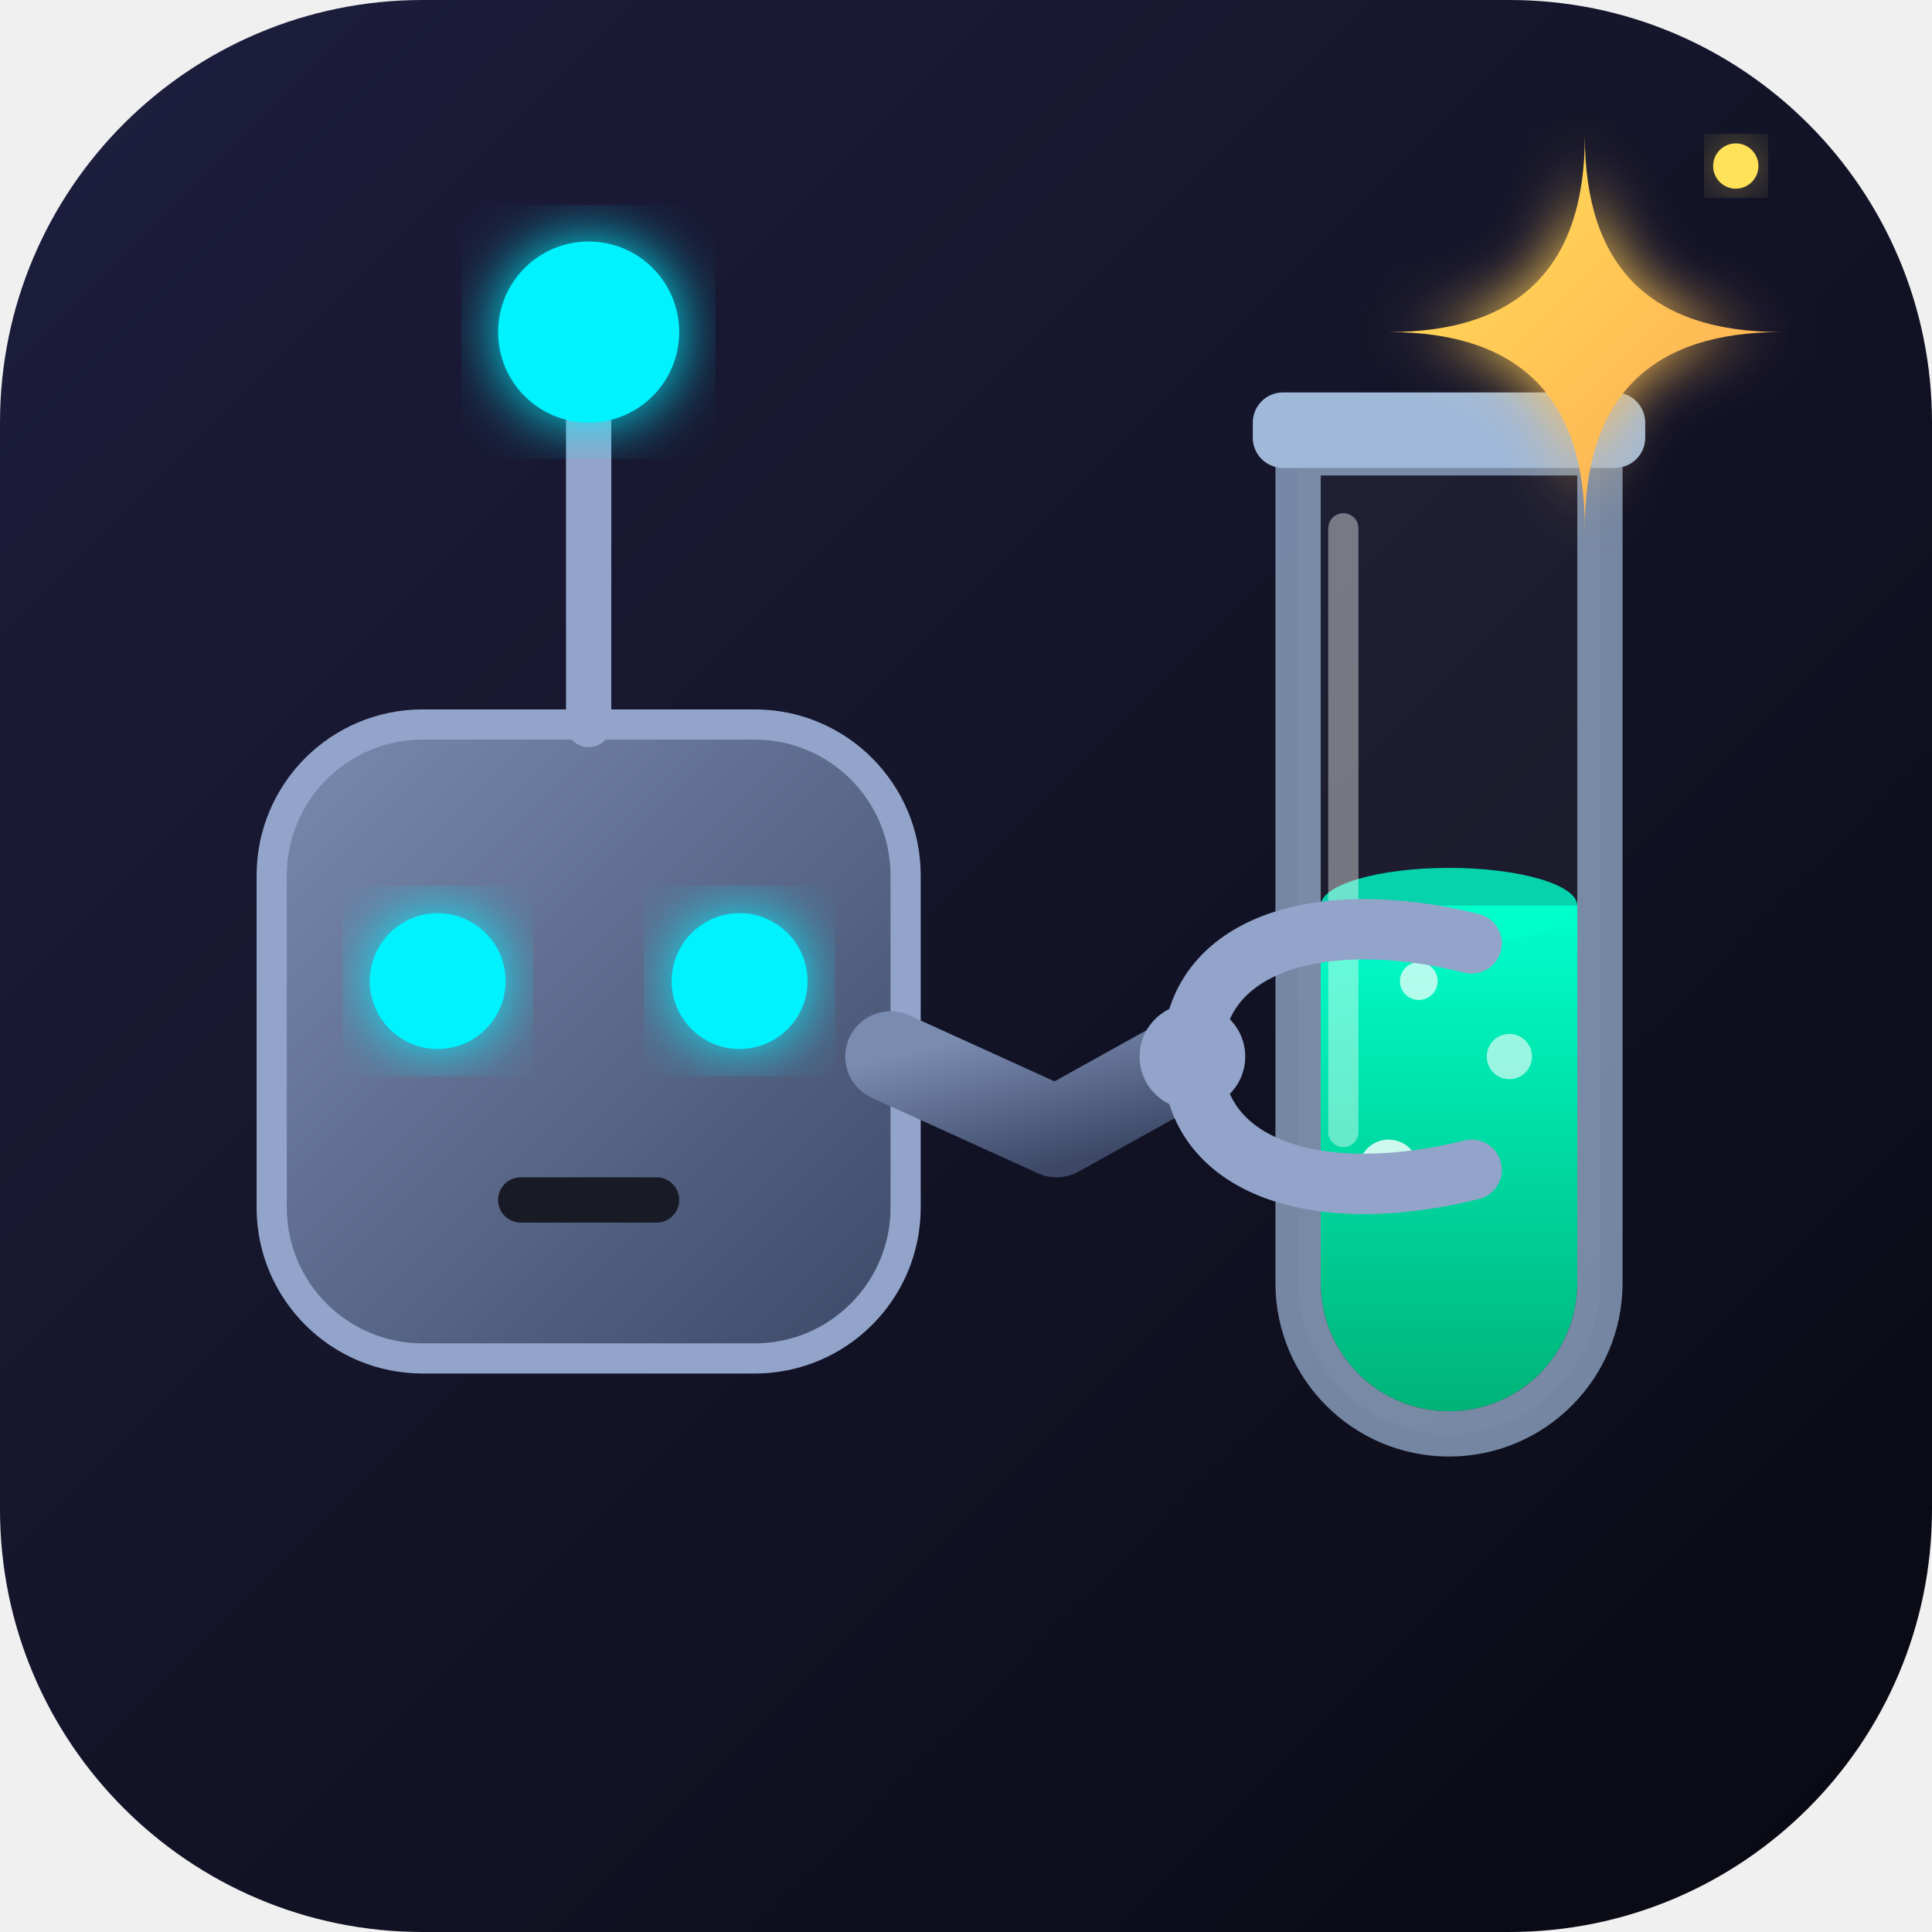
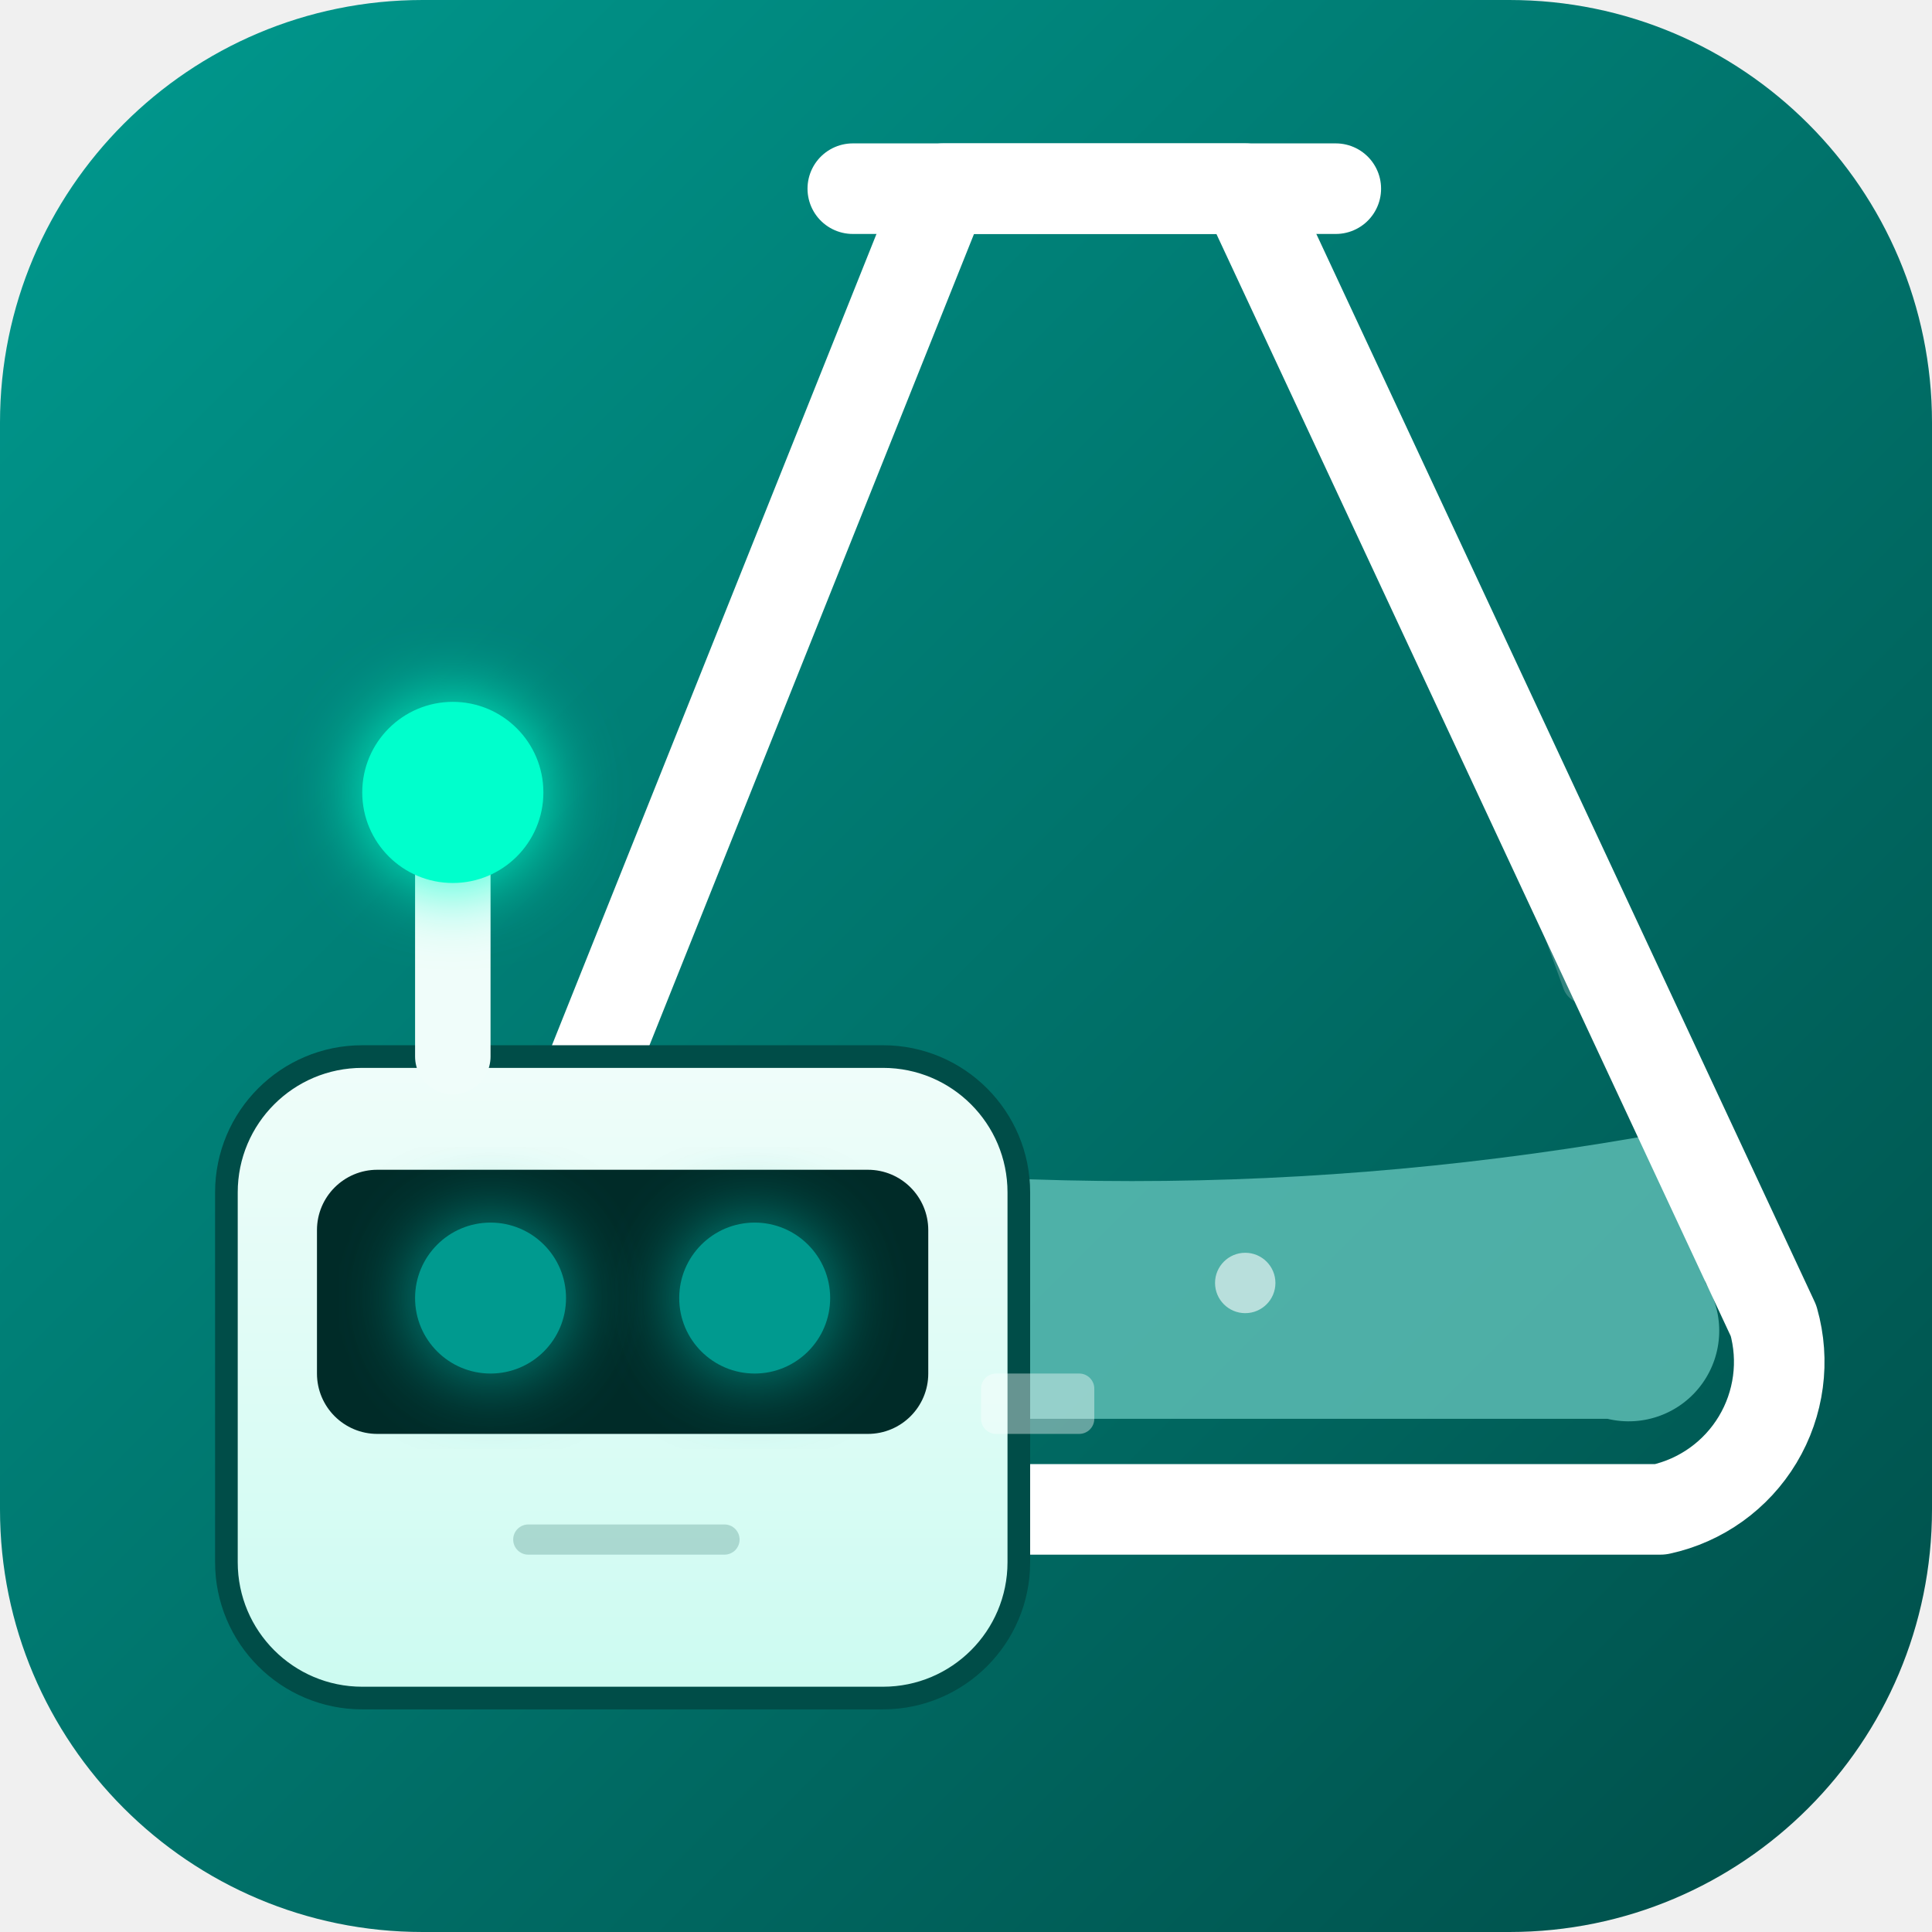
<svg xmlns="http://www.w3.org/2000/svg" viewBox="0 0 256 256" width="256" height="256">
  <defs>
-     <linearGradient id="bgGradient" x1="0%" y1="0%" x2="100%" y2="100%">
-       <stop offset="0%" stop-color="#1e1e3f" />
-       <stop offset="100%" stop-color="#090912" />
+     <linearGradient id="ditecBg" x1="0%" y1="0%" x2="100%" y2="100%">
+       <stop offset="0%" stop-color="#009A8F" />
+       <stop offset="100%" stop-color="#004D48" />
    </linearGradient>
-     <linearGradient id="metalGlow" x1="0%" y1="0%" x2="100%" y2="100%">
-       <stop offset="0%" stop-color="#7a8bb0" />
-       <stop offset="100%" stop-color="#3c4866" />
+     <linearGradient id="robotBody" x1="0%" y1="0%" x2="0%" y2="100%">
+       <stop offset="0%" stop-color="#f0fdfa" />
+       <stop offset="100%" stop-color="#ccfbf1" />
    </linearGradient>
-     <linearGradient id="liquidColor" x1="0%" y1="0%" x2="0%" y2="100%">
-       <stop offset="0%" stop-color="#00ffcc" />
-       <stop offset="100%" stop-color="#00b377" />
-     </linearGradient>
-     <linearGradient id="goldStar" x1="0%" y1="0%" x2="100%" y2="100%">
-       <stop offset="0%" stop-color="#ffe259" />
-       <stop offset="100%" stop-color="#ffa751" />
-     </linearGradient>
-     <filter id="neonGlow" x="-20%" y="-20%" width="140%" height="140%">
-       <feGaussianBlur stdDeviation="4" result="blur" />
+     <filter id="neonGlow" x="-50%" y="-50%" width="200%" height="200%">
+       <feGaussianBlur stdDeviation="5" result="blur" />
      <feMerge>
        <feMergeNode in="blur" />
        <feMergeNode in="SourceGraphic" />
      </feMerge>
    </filter>
  </defs>
-   <rect width="256" height="256" rx="56" fill="url(#bgGradient)" />
-   <rect x="36" y="96" width="84" height="84" rx="20" fill="url(#metalGlow)" stroke="#92a4c9" stroke-width="4" />
-   <line x1="78" y1="96" x2="78" y2="50" stroke="#92a4c9" stroke-width="6" stroke-linecap="round" />
-   <circle cx="78" cy="44" r="12" fill="#00f2fe" filter="url(#neonGlow)" />
-   <circle cx="58" cy="130" r="9" fill="#00f2fe" filter="url(#neonGlow)" />
-   <circle cx="98" cy="130" r="9" fill="#00f2fe" filter="url(#neonGlow)" />
-   <rect x="66" y="156" width="24" height="6" rx="3" fill="#181a26" />
-   <path d="M 172 60 v 110 a 20 20 0 0 0 40 0 v -110 Z" fill="#ffffff" opacity="0.05" />
-   <path d="M 175 120 v 50 a 17 17 0 0 0 34 0 v -50 Z" fill="url(#liquidColor)" />
-   <ellipse cx="192" cy="120" rx="17" ry="5" fill="#00ffcc" opacity="0.8" />
-   <circle cx="184" cy="155" r="4" fill="#ffffff" opacity="0.8" />
-   <circle cx="200" cy="140" r="3" fill="#ffffff" opacity="0.6" />
-   <circle cx="188" cy="130" r="2.5" fill="#ffffff" opacity="0.7" />
-   <path d="M 172 60 v 110 a 20 20 0 0 0 40 0 v -110 Z" fill="none" stroke="#a0b9d9" stroke-width="6" opacity="0.7" />
-   <path d="M 178 70 v 80" fill="none" stroke="#ffffff" stroke-width="4" stroke-linecap="round" opacity="0.4" />
-   <rect x="166" y="52" width="52" height="10" rx="4" fill="#a0b9d9" />
-   <path d="M 118 140 L 140 150 L 158 140" fill="none" stroke="url(#metalGlow)" stroke-width="12" stroke-linecap="round" stroke-linejoin="round" />
-   <circle cx="158" cy="140" r="7" fill="#92a4c9" />
-   <path d="M 195 125 C 175 120, 158 125, 158 140 C 158 155, 175 160, 195 155" fill="none" stroke="#92a4c9" stroke-width="8" stroke-linecap="round" />
-   <path d="M 210 18 Q 210 44 184 44 Q 210 44 210 70 Q 210 44 236 44 Q 210 44 210 18 Z" fill="url(#goldStar)" filter="url(#neonGlow)" />
-   <circle cx="230" cy="22" r="3" fill="#ffe259" filter="url(#neonGlow)" />
+   <rect width="256" height="256" rx="56" fill="url(#ditecBg)" />
+   <g transform="translate(145, 115)">
+     <path d="M -66 35 Q 5 48 76 35 L 81 55 A 12 12 0 0 1 68 73 H -58 A 12 12 0 0 1 -71 55 Z" fill="#61C2B9" opacity="0.8" />
+     <path d="M -20 -90 L -80 60 A 20 20 0 0 0 -65 85 H 75 A 20 20 0 0 0 90 60 L 20 -90 Z" fill="none" stroke="#FFFFFF" stroke-width="12" stroke-linejoin="round" />
+     <line x1="-32" y1="-90" x2="32" y2="-90" stroke="#FFFFFF" stroke-width="12" stroke-linecap="round" />
+     <circle cx="20" cy="55" r="4" fill="#FFFFFF" opacity="0.6" />
+     <path d="M 45 -40 L 65 15" stroke="#FFFFFF" stroke-width="6" stroke-linecap="round" opacity="0.2" />
+   </g>
+   <g transform="translate(30, 140)">
+     <rect x="0" y="0" width="105" height="85" rx="18" fill="url(#robotBody)" stroke="#004D48" stroke-width="3" />
+     <rect x="12" y="15" width="81" height="35" rx="8" fill="#002b28" />
+     <circle cx="35" cy="32" r="10" fill="#009A8F" filter="url(#neonGlow)" />
+     <circle cx="70" cy="32" r="10" fill="#009A8F" filter="url(#neonGlow)" />
+     <path d="M 30 0 V -30" stroke="#f0fdfa" stroke-width="10" stroke-linecap="round" />
+     <circle cx="30" cy="-35" r="12" fill="#00ffcc" filter="url(#neonGlow)" />
+     <rect x="38" y="62" width="30" height="4" rx="2" fill="#004D48" opacity="0.2" />
+   </g>
+   <rect x="130" y="182" width="15" height="8" fill="#FFFFFF" opacity="0.4" rx="2" />
</svg>
